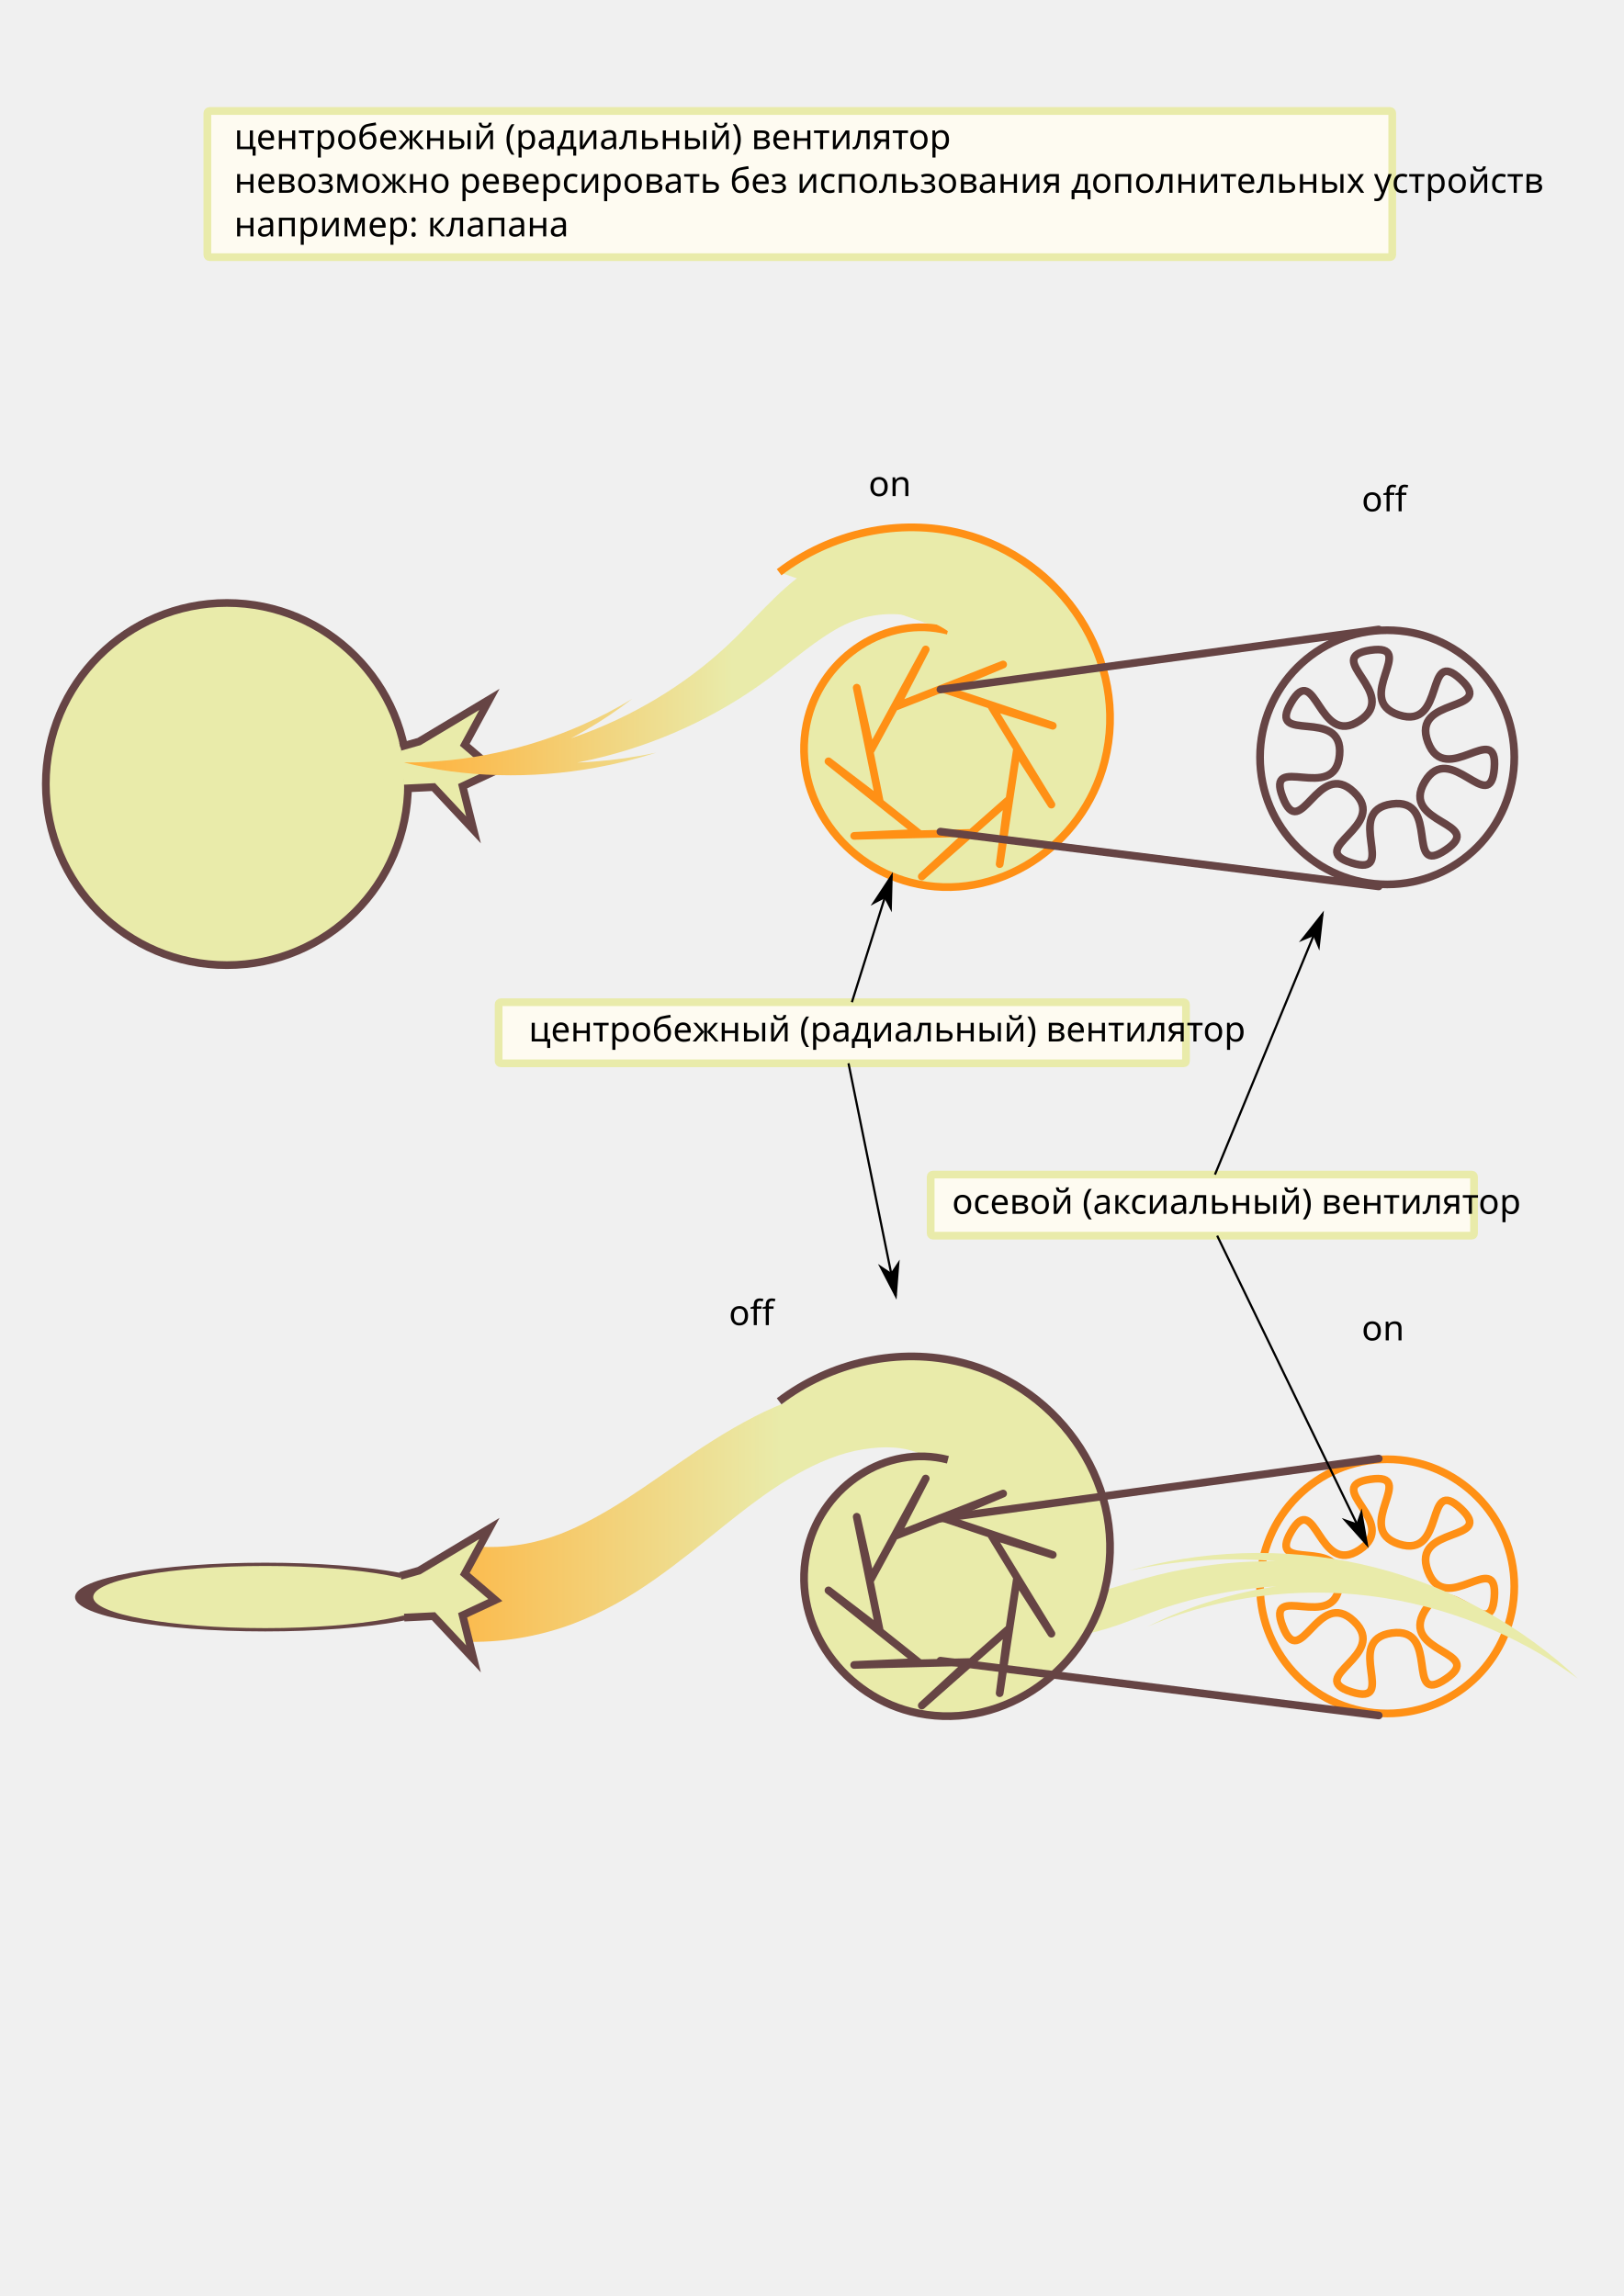
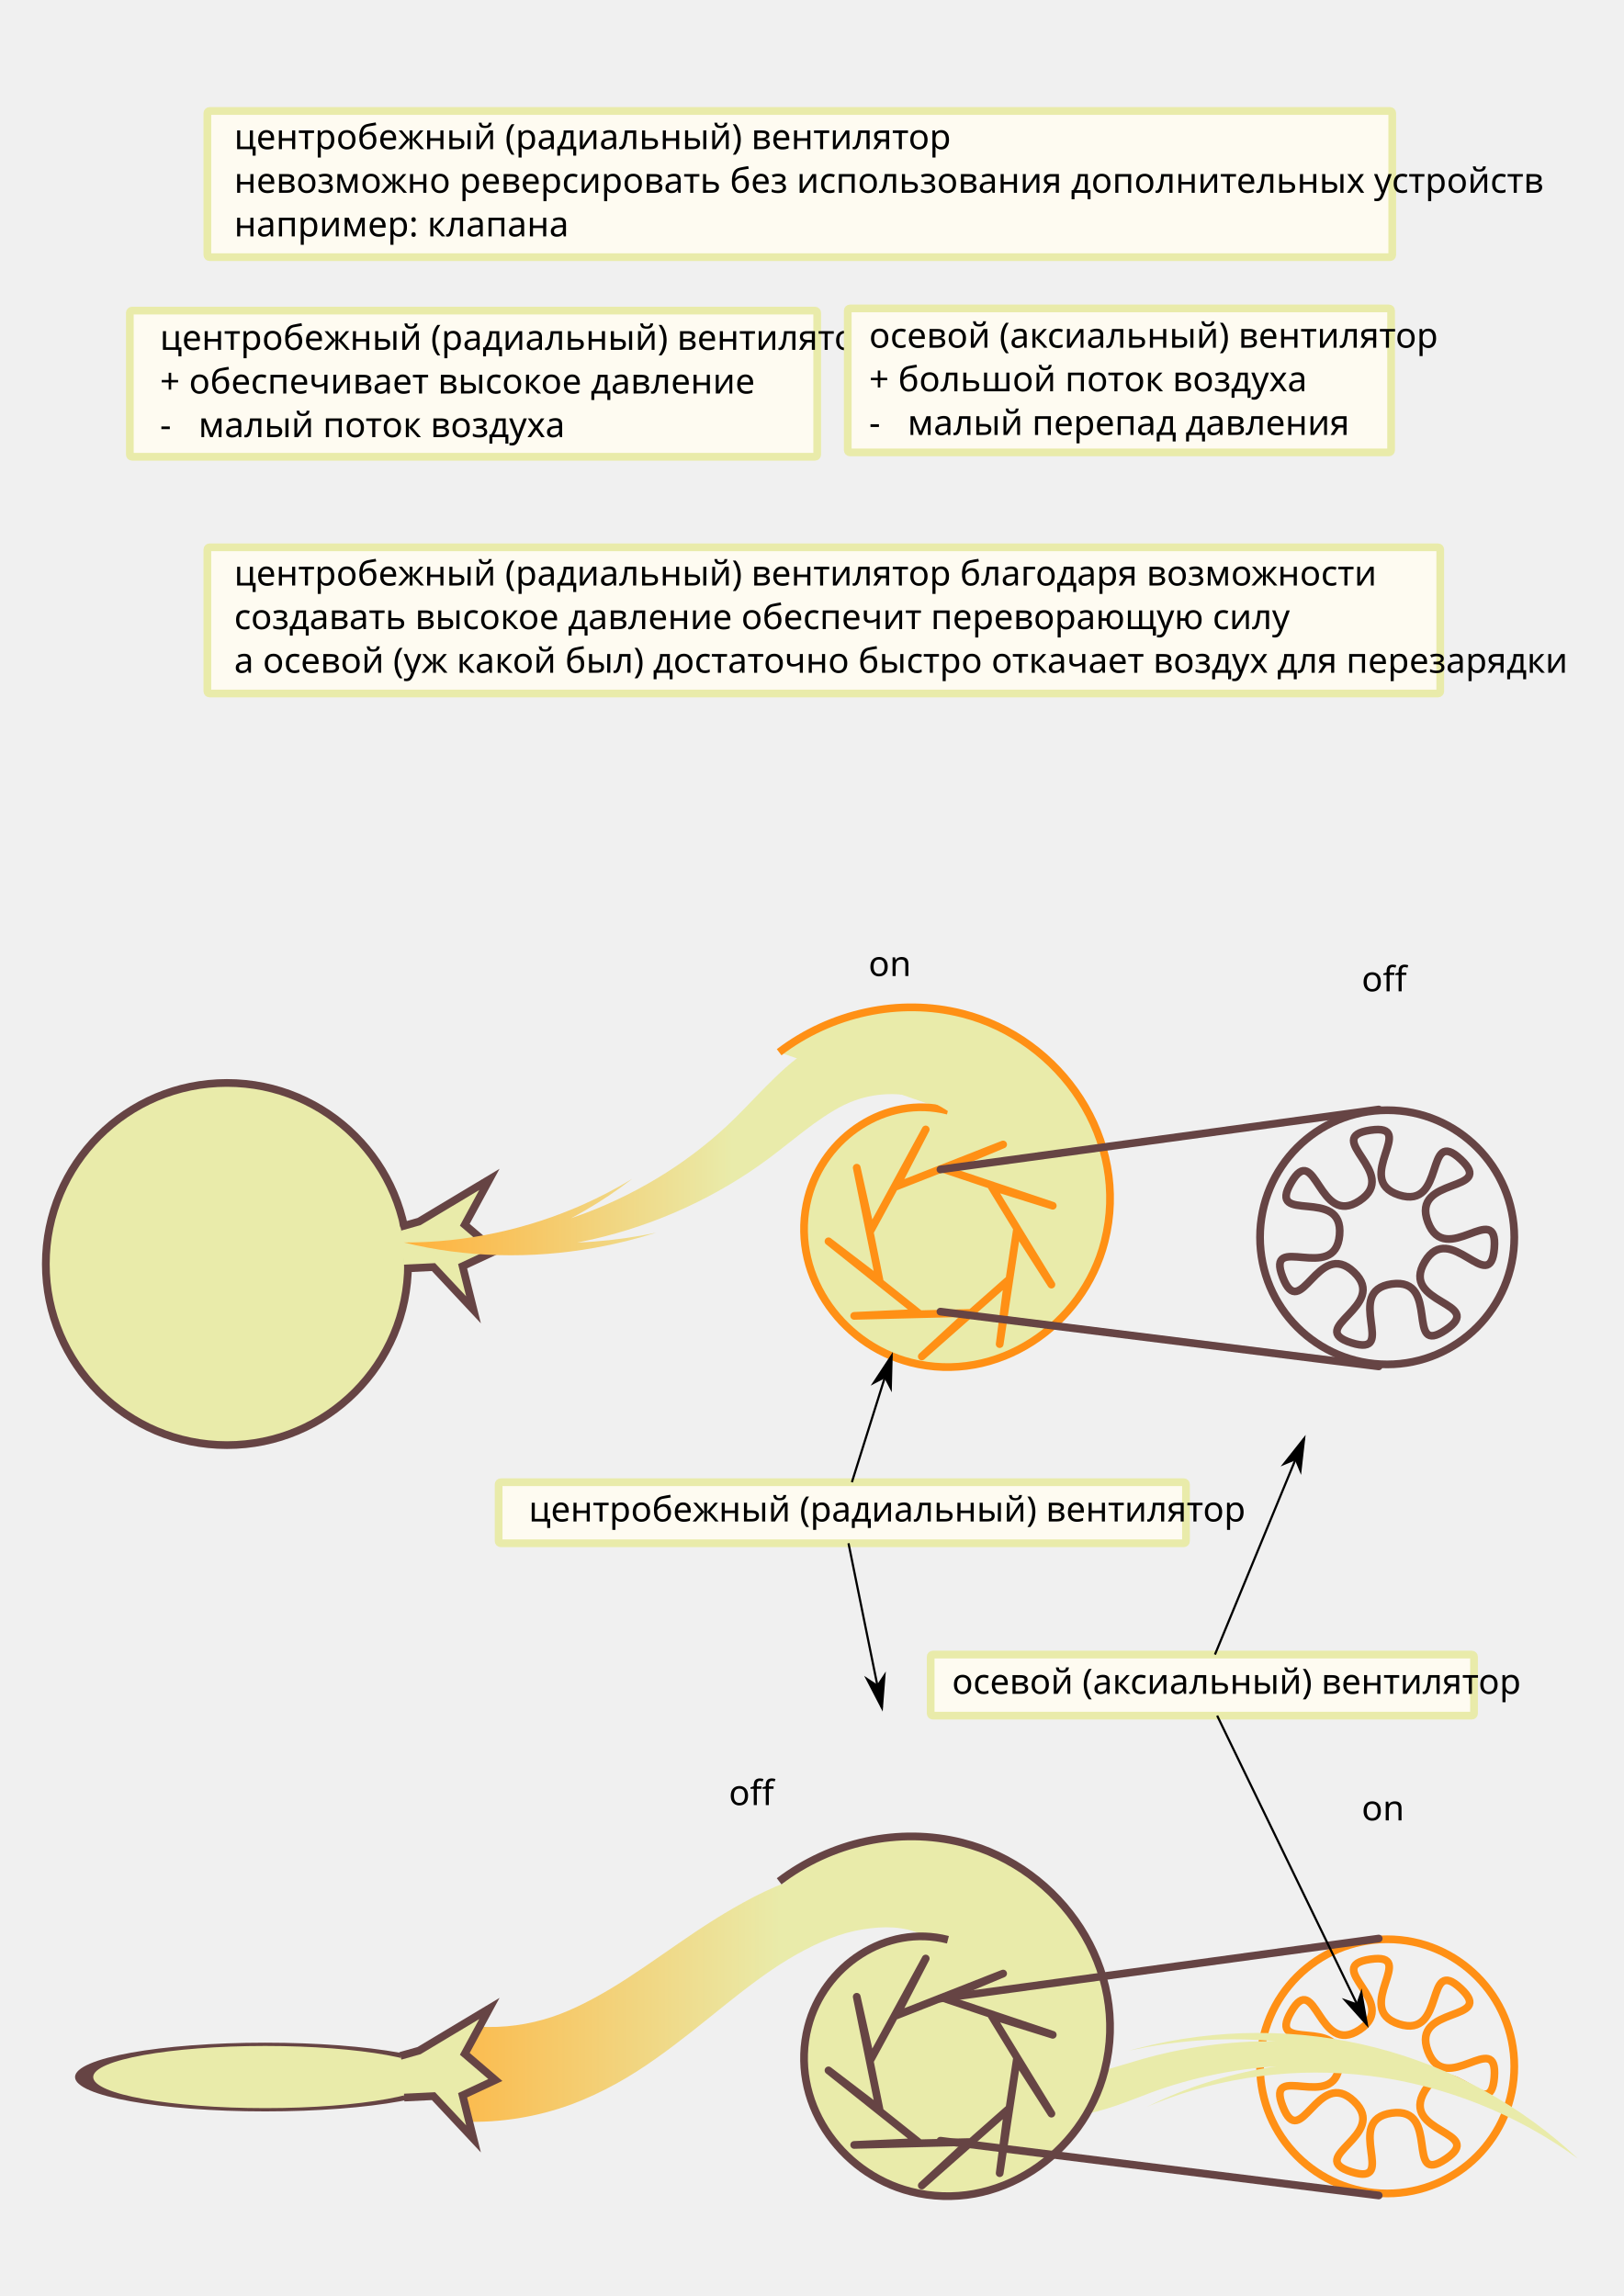
<svg xmlns="http://www.w3.org/2000/svg" xmlns:xlink="http://www.w3.org/1999/xlink" width="744.094" height="1052.362" id="svg3480" version="1.1">
  <defs id="defs3482">
    <marker orient="auto" refY="0.0" refX="0.0" id="Arrow1Lend" style="overflow:visible;">
      <path id="path4545" d="M 0.0,0.0 L 5.0,-5.0 L -12.5,0.0 L 5.0,5.0 L 0.0,0.0 z " style="fill-rule:evenodd;stroke:#000000;stroke-width:1.0pt;" transform="scale(0.8) rotate(180) translate(12.5,0)" />
    </marker>
    <linearGradient id="linearGradient4443">
      <stop style="stop-color:#ffb13b;stop-opacity:1;" offset="0" id="stop4445" />
      <stop id="stop4451" offset="0.5" style="stop-color:#e9ebaa;stop-opacity:1;" />
      <stop style="stop-color:#e9ebaa;stop-opacity:1;" offset="1" id="stop4447" />
    </linearGradient>
-     <linearGradient xlink:href="#linearGradient4443" id="linearGradient4459" x1="185.071" y1="120.926" x2="486.558" y2="120.926" gradientUnits="userSpaceOnUse" gradientTransform="translate(0,180)" />
-     <linearGradient xlink:href="#linearGradient4443" id="linearGradient4502" gradientUnits="userSpaceOnUse" x1="185.071" y1="120.926" x2="486.558" y2="120.926" gradientTransform="matrix(1.174774,0,0,1,-36.29504,560)" />
+     <linearGradient xlink:href="#linearGradient4443" id="linearGradient4459" x1="185.071" y1="120.926" x2="486.558" y2="120.926" gradientUnits="userSpaceOnUse" gradientTransform="translate(0,400)" />
+     <linearGradient xlink:href="#linearGradient4443" id="linearGradient4502" gradientUnits="userSpaceOnUse" x1="185.071" y1="120.926" x2="486.558" y2="120.926" gradientTransform="matrix(1.174774,0,0,1,-36.29504,780)" />
  </defs>
  <g id="layer1">
-     <g transform="matrix(0.8329794,0,0,0.8329794,105.9258,602.3494)" id="g4494">
+     <g transform="matrix(0.8329794,0,0,0.8329794,105.9258,822.3494)" id="g4494">
      <path style="fill:#ffffff;fill-opacity:0;fill-rule:nonzero;stroke:#ff9015;stroke-width:4.254;stroke-linecap:round;stroke-linejoin:round;stroke-miterlimit:4;stroke-opacity:1;stroke-dasharray:none;stroke-dashoffset:0" id="path4496" d="m 626.613,89.489 c 26.97,-3.959 -10.228,27.252 15.71,35.631 26.149,8.447 13.964,-38.33 34.036,-19.562 19.91,18.617 -27.684,8.995 -18.062,34.498 9.7,25.711 38.674,-12.981 36.515,14.414 -2.142,27.174 -24.293,-16.036 -38.234,7.388 -14.054,23.614 34.262,22.143 11.497,37.536 -22.581,15.268 -2.609,-28.991 -29.614,-25.286 -27.225,3.735 4.05,40.593 -22.178,32.392 -26.016,-8.135 21.04,-20.115 1.305,-38.919 -19.895,-18.956 -29.212,28.476 -39.153,2.857 -9.861,-25.412 28.845,3.908 31.242,-23.245 2.416,-27.373 -40.477,-5.085 -26.645,-28.83 13.72,-23.554 14.929,24.988 37.653,9.933 22.908,-15.178 -21.261,-34.816 5.927,-38.807 z" transform="translate(0.1184207,1.355787)" />
      <path style="fill:#ffffff;fill-opacity:0;fill-rule:nonzero;stroke:#ff9015;stroke-width:3.817;stroke-linecap:round;stroke-linejoin:round;stroke-miterlimit:4;stroke-opacity:1;stroke-dasharray:none;stroke-dashoffset:0" id="path4498" d="m 725.061,167.106 c 0,34.663 -28.1,62.763 -62.763,62.763 -34.663,0 -62.763,-28.1 -62.763,-62.763 0,-34.663 28.1,-62.763 62.763,-62.763 34.663,0 62.763,28.1 62.763,62.763 z" transform="matrix(1.114286,0,0,1.114286,-101.9919,-36.43235)" />
    </g>
-     <path style="fill:url(#linearGradient4502);fill-opacity:1;fill-rule:evenodd;stroke:none" d="m 212.318,752.469 2.804,-43.911 c 11.24,1.232 22.925,0.245 33.983,-2.935 10.027,-2.785 20.097,-7.833 30.256,-13.828 10.235,-6.097 20.458,-13.397 31.243,-20.824 10e-6,-10e-6 2e-5,-10e-6 2e-5,-2e-5 10.825,-7.508 22.305,-15.048 34.872,-21.522 12.457,-6.466 26.222,-11.541 40.94,-13.84 13.628,-2.226 28.392,-1.317 42.303,4.12 14.144,5.515 26.073,16.742 31.854,31.631 3.973,12.001 3.779,22.795 3.828,31.626 0.159,4.389 0.369,8.373 1.184,11.829 0.84,3.412 1.949,6.508 3.683,8.67 1.917,2.746 5.319,4.928 9.129,6.356 3.869,1.434 8.459,1.819 13.24,1.596 0,0 1e-5,0 2e-5,0 9.622,-0.388 19.968,-4.336 31.369,-7.532 20.119,-5.764 40.951,-8.518 61.649,-8.301 -20.74,-1.908 -42.098,-0.832 -63.215,3.476 -1.485,0.289 -2.947,0.588 -4.383,0.888 1.411,-0.377 2.847,-0.752 4.309,-1.118 0,0 10e-6,0 10e-6,0 36.136,-9.397 73.975,-9.324 109.049,-0.343 1e-5,1e-5 1e-5,1e-5 1e-5,1e-5 35.072,8.988 67.187,26.84 92.7,50.908 -28.332,-20.675 -61.518,-33.692 -95.197,-37.913 -1e-5,0 -1e-5,0 -2e-5,0 -33.678,-4.229 -67.929,0.315 -98.386,12.522 -1.23,0.508 -2.48,1.034 -3.755,1.571 1.249,-0.613 2.474,-1.216 3.681,-1.8 17.189,-8.118 35.956,-13.801 55.478,-16.693 -19.564,1.202 -38.857,5.206 -57.043,11.869 -10.294,3.842 -21.356,8.779 -34.428,10.67 -6.565,0.917 -13.59,0.735 -20.649,-1.09 -1e-5,0 -2e-5,0 -3e-5,0 -7.117,-1.831 -13.945,-5.703 -19.392,-11.663 -4.34,-5.018 -7.216,-10.699 -8.843,-16.364 -1.653,-5.62 -2.451,-11.045 -2.91,-16.041 -1.187,-9.94 -1.19,-18.491 -4.155,-23.975 -2.904,-6.998 -10.452,-12.442 -18.366,-15.167 -8.159,-2.808 -17.838,-2.325 -27.39,-0.336 -10.413,2.271 -20.588,7.077 -30.475,12.988 -10.023,6.04 -19.656,13.499 -29.557,21.398 -1e-5,0 -1e-5,0 -1e-5,0 -9.906,7.955 -20.143,16.394 -31.5,24.386 -11.271,7.988 -23.861,15.301 -38.091,20.661 -15.816,5.844 -32.77,8.604 -49.821,8.029 z" id="path4492" />
+     <path style="fill:url(#linearGradient4502);fill-opacity:1;fill-rule:evenodd;stroke:none" d="m 212.318,972.469 2.804,-43.911 c 11.24,1.232 22.925,0.245 33.983,-2.935 10.027,-2.785 20.097,-7.833 30.256,-13.828 10.235,-6.097 20.458,-13.397 31.243,-20.824 10.825,-7.508 22.305,-15.048 34.872,-21.522 12.457,-6.466 26.222,-11.541 40.94,-13.84 13.628,-2.226 28.392,-1.317 42.303,4.12 14.144,5.515 26.073,16.742 31.854,31.631 3.973,12.001 3.779,22.795 3.828,31.626 0.159,4.389 0.369,8.373 1.184,11.829 0.84,3.412 1.949,6.508 3.683,8.67 1.917,2.746 5.319,4.928 9.129,6.356 1e-5,0 1e-5,0 2e-5,0 3.869,1.434 8.459,1.819 13.24,1.596 0,0 0,0 10e-6,0 9.622,-0.388 19.968,-4.336 31.369,-7.532 20.119,-5.764 40.951,-8.518 61.649,-8.301 -20.74,-1.908 -42.098,-0.832 -63.215,3.476 -1.485,0.289 -2.947,0.588 -4.383,0.888 1.411,-0.377 2.847,-0.752 4.309,-1.118 36.136,-9.397 73.975,-9.324 109.049,-0.343 0,0 1e-5,1e-5 1e-5,1e-5 35.072,8.988 67.187,26.84 92.7,50.908 -28.332,-20.675 -61.518,-33.692 -95.197,-37.913 -1e-5,0 -1e-5,0 -2e-5,0 -33.678,-4.229 -67.929,0.315 -98.386,12.522 -10e-6,0 -10e-6,0 -10e-6,0 -1.23,0.508 -2.48,1.034 -3.755,1.571 1.249,-0.613 2.474,-1.216 3.681,-1.8 17.189,-8.118 35.956,-13.801 55.478,-16.693 -19.564,1.202 -38.857,5.206 -57.043,11.869 -10.294,3.842 -21.356,8.779 -34.428,10.67 -6.565,0.917 -13.59,0.735 -20.649,-1.09 -1e-5,0 -2e-5,0 -3e-5,0 -7.117,-1.831 -13.945,-5.703 -19.392,-11.663 -4.34,-5.018 -7.216,-10.699 -8.843,-16.364 -1.653,-5.62 -2.451,-11.045 -2.91,-16.041 0,0 0,-1e-5 0,-2e-5 -1.187,-9.94 -1.19,-18.491 -4.155,-23.975 -2.904,-6.998 -10.452,-12.442 -18.366,-15.167 -8.159,-2.808 -17.838,-2.325 -27.39,-0.336 -10.413,2.271 -20.588,7.077 -30.475,12.988 -10.023,6.04 -19.656,13.499 -29.557,21.398 -1e-5,0 -1e-5,0 -1e-5,0 -9.906,7.955 -20.143,16.394 -31.5,24.386 -11.271,7.988 -23.861,15.301 -38.091,20.661 -15.816,5.844 -32.77,8.604 -49.821,8.029 z" id="path4492" />
    <rect style="fill:#ff9015;fill-opacity:1;fill-rule:nonzero;stroke:none" id="rect3387" width="32" height="32" x="254.603" y="-117.656" />
    <rect y="-117.656" x="286.622" height="32" width="32" id="rect3389" style="fill:#ffb13b;fill-opacity:1;fill-rule:nonzero;stroke:none" />
    <rect style="fill:#fefbf1;fill-opacity:1;fill-rule:nonzero;stroke:none" id="rect3391" width="32" height="32" x="318.441" y="-117.857" />
    <rect y="-117.656" x="350.661" height="32" width="32" id="rect3393" style="fill:#e9ebaa;fill-opacity:1;fill-rule:nonzero;stroke:none" />
    <rect style="fill:#664444;fill-opacity:1;fill-rule:nonzero;stroke:none" id="rect3395" width="32" height="32" x="382.68" y="-117.656" />
    <rect style="fill:#c2e15e;fill-opacity:1;fill-rule:nonzero;stroke:none" id="rect3387-1" width="32" height="32" x="427.683" y="-55.84" />
    <rect style="fill:#fefb53;fill-opacity:1;fill-rule:nonzero;stroke:none" id="rect3387-2" width="32" height="32" x="383.842" y="-55.133" />
-     <g id="g4321" transform="translate(-132,206)">
+     <g id="g4321" transform="translate(-132,426)">
      <path transform="translate(92,-20)" d="m 227,173.362 c 0,45.84 -37.16,83 -83,83 -45.84,0 -83,-37.16 -83,-83 0,-45.84 37.16,-83 83,-83 45.84,0 83,37.16 83,83 z" id="path3549" style="fill:#e9ebaa;fill-opacity:1;fill-rule:nonzero;stroke:#664444;stroke-width:3.543;stroke-linecap:round;stroke-linejoin:round;stroke-miterlimit:4;stroke-opacity:1;stroke-dasharray:none;stroke-dashoffset:0" />
      <path id="path3551" d="m 315.467,136.312 8.568,-2.418 32.249,-19.333 L 345,135.362 l 14,12 -15,7 5,20 -18.35,-19.599 -13.417,0.649" style="fill:#e9ebaa;fill-opacity:1;stroke:#664444;stroke-width:3.543;stroke-linecap:butt;stroke-linejoin:miter;stroke-miterlimit:4;stroke-opacity:1;stroke-dasharray:none" />
    </g>
-     <g id="g4367" transform="translate(0,180)">
+     <g id="g4367" transform="translate(0,400)">
      <path transform="matrix(-1,0,0,1,826.2576,79)" d="m 391.849,30.077 c 28.479,-7.341 56.977,12.064 64.114,39.849 8.624,33.575 -14.26,67.158 -47.025,75.544 -39.529,10.117 -79.052,-16.833 -88.892,-55.416 -11.854,-46.477 19.843,-92.928 65.216,-104.461 28.981,-7.366 60.24,-0.34 83.94,17.693" id="path4325" style="fill:#e9ebaa;fill-opacity:1;stroke:#ff9015;stroke-width:3.543;stroke-linecap:butt;stroke-linejoin:miter;stroke-miterlimit:4;stroke-opacity:1;stroke-dasharray:none" />
      <path transform="matrix(0.8051152,0,0,0.8051152,73.4186,44.77772)" d="m 435.718,90.552 -16.806,32.46 60.871,-23.906 -33.739,14.063 61.996,20.814 -34.885,-10.914 34.113,55.795 -19.708,-30.784 -9.732,64.669 4.691,-36.25 -49.023,43.283 26.894,-24.754 -65.376,1.645 36.514,-1.675 -51.139,-40.763 29.048,22.187 -12.973,-64.097 7.991,35.668 z" id="path4327" style="fill:#e9ebaa;fill-opacity:1;fill-rule:nonzero;stroke:#ff9015;stroke-width:4.401;stroke-linecap:round;stroke-linejoin:round;stroke-miterlimit:4;stroke-opacity:1;stroke-dasharray:none;stroke-dashoffset:0" />
    </g>
-     <text xml:space="preserve" style="font-size:16px;font-style:normal;font-variant:normal;font-weight:normal;font-stretch:normal;line-height:125%;letter-spacing:0px;word-spacing:0px;fill:#000000;fill-opacity:1;stroke:none;font-family:Old Standard;-inkscape-font-specification:Old Standard" x="398" y="227.362" id="text4337">
-       <tspan id="tspan4339" x="398" y="227.362">on</tspan>
+     <text xml:space="preserve" style="font-size:16px;font-style:normal;font-variant:normal;font-weight:normal;font-stretch:normal;line-height:125%;letter-spacing:0px;word-spacing:0px;fill:#000000;fill-opacity:1;stroke:none;font-family:Old Standard;-inkscape-font-specification:Old Standard" x="398" y="447.362" id="text4337">
+       <tspan id="tspan4339" x="398" y="447.362">on</tspan>
    </text>
-     <text xml:space="preserve" style="font-size:16px;font-style:normal;font-variant:normal;font-weight:normal;font-stretch:normal;line-height:125%;letter-spacing:0px;word-spacing:0px;fill:#000000;fill-opacity:1;stroke:none;font-family:Old Standard;-inkscape-font-specification:Old Standard" x="624" y="234.362" id="text4341">
-       <tspan id="tspan4343" x="624" y="234.362">off</tspan>
+     <text xml:space="preserve" style="font-size:16px;font-style:normal;font-variant:normal;font-weight:normal;font-stretch:normal;line-height:125%;letter-spacing:0px;word-spacing:0px;fill:#000000;fill-opacity:1;stroke:none;font-family:Old Standard;-inkscape-font-specification:Old Standard" x="624" y="454.362" id="text4341">
+       <tspan id="tspan4343" x="624" y="454.362">off</tspan>
    </text>
-     <g id="g4357" transform="translate(0,180)">
+     <g id="g4357" transform="translate(0,400)">
      <rect ry="1" rx="1" y="279.362" x="228.5" height="28" width="315" id="rect4353" style="fill:#fefbf1;fill-opacity:1;stroke:#e9ebaa;stroke-width:3.543;stroke-linecap:round;stroke-linejoin:round;stroke-miterlimit:4;stroke-opacity:1;stroke-dasharray:none;stroke-dashoffset:0" />
      <text id="text4349" y="297.362" x="242.311" style="font-size:16px;font-style:normal;font-variant:normal;font-weight:normal;font-stretch:normal;line-height:125%;letter-spacing:0px;word-spacing:0px;fill:#000000;fill-opacity:1;stroke:none;font-family:Old Standard;-inkscape-font-specification:Old Standard" xml:space="preserve">
        <tspan y="297.362" x="242.311" id="tspan4351">центробежный (радиальный) вентилятор</tspan>
      </text>
    </g>
-     <g id="g4362" transform="translate(0,180)">
+     <g id="g4362" transform="translate(0,400)">
      <rect style="fill:#fefbf1;fill-opacity:1;stroke:#e9ebaa;stroke-width:3.543;stroke-linecap:round;stroke-linejoin:round;stroke-miterlimit:4;stroke-opacity:1;stroke-dasharray:none;stroke-dashoffset:0" id="rect4355" width="249" height="28" x="426.5" y="358.362" rx="1" ry="1" />
      <text id="text4345" y="376.362" x="436.278" style="font-size:16px;font-style:normal;font-variant:normal;font-weight:normal;font-stretch:normal;line-height:125%;letter-spacing:0px;word-spacing:0px;fill:#000000;fill-opacity:1;stroke:none;font-family:Old Standard;-inkscape-font-specification:Old Standard" xml:space="preserve">
        <tspan y="376.362" x="436.278" id="tspan4347">осевой (аксиальный) вентилятор</tspan>
      </text>
    </g>
    <rect style="fill:none;fill-opacity:1;fill-rule:nonzero;stroke:#ffb13b;stroke-width:3.543;stroke-linecap:round;stroke-linejoin:round;stroke-miterlimit:4;stroke-opacity:1;stroke-dasharray:none;stroke-dashoffset:0" id="rect4375" width="133" height="27" x="108" y="-49.638" />
-     <path id="path4435" d="m 486.558,282.547 -37.117,23.629 c -4.533,-9.212 -13.331,-17.401 -23.625,-21.45 -10.27,-4.131 -23.041,-4.397 -34.175,-0.29 -6.084,2.129 -12.246,6.033 -18.627,10.581 -6.412,4.646 -12.952,10.143 -20.157,15.542 -24.389,18.247 -52.25,30.806 -81.035,37.422 -2.394,0.551 -4.795,1.062 -7.201,1.531 2.504,-0.102 5.014,-0.248 7.53,-0.439 9.467,-0.715 19.016,-2.067 28.558,-4.082 -9.148,2.9 -18.415,5.186 -27.721,6.863 -29.727,5.377 -59.919,4.534 -87.918,-2.365 28.836,0.095 56.885,-6.202 81.992,-17.327 7.856,-3.488 15.432,-7.452 22.661,-11.844 -6.836,5.277 -14.13,10.177 -21.824,14.626 -2.045,1.181 -4.119,2.331 -6.221,3.448 2.199,-0.75 4.383,-1.536 6.549,-2.357 26.049,-9.885 49.767,-24.92 68.913,-43.871 0,0 0,0 10e-6,0 5.722,-5.646 11.438,-11.962 18.014,-18.288 6.497,-6.331 14.04,-12.523 23.203,-17.589 17.313,-9.317 37.945,-12.252 57.892,-7.646 19.923,4.688 37.949,16.583 50.308,33.905 z" style="fill:url(#linearGradient4459);fill-opacity:1;fill-rule:evenodd;stroke:none" />
-     <g id="g4468" transform="matrix(0.8329794,0,0,0.8329794,105.9258,222.3494)">
+     <path id="path4435" d="m 486.558,502.547 -37.117,23.629 c -4.533,-9.212 -13.331,-17.401 -23.625,-21.45 -10.27,-4.131 -23.041,-4.397 -34.175,-0.29 -10e-6,0 -10e-6,0 -10e-6,0 -6.084,2.129 -12.246,6.033 -18.627,10.581 -6.412,4.646 -12.952,10.143 -20.157,15.542 -24.389,18.247 -52.25,30.806 -81.035,37.422 -2.394,0.551 -4.795,1.062 -7.201,1.531 2.504,-0.102 5.014,-0.248 7.53,-0.439 9.467,-0.715 19.016,-2.067 28.558,-4.082 -9.148,2.9 -18.415,5.186 -27.721,6.863 -29.727,5.377 -59.919,4.534 -87.918,-2.365 28.836,0.095 56.885,-6.202 81.992,-17.327 7.856,-3.488 15.432,-7.452 22.661,-11.844 -6.836,5.277 -14.13,10.177 -21.824,14.626 -2.045,1.181 -4.119,2.331 -6.221,3.448 2.199,-0.75 4.383,-1.536 6.549,-2.357 26.049,-9.885 49.767,-24.92 68.913,-43.871 0,0 0,0 10e-6,0 5.722,-5.646 11.438,-11.962 18.014,-18.288 6.497,-6.331 14.04,-12.523 23.203,-17.589 1e-5,0 1e-5,0 1e-5,-1e-5 17.313,-9.317 37.945,-12.252 57.892,-7.646 19.923,4.688 37.949,16.583 50.308,33.905 z" style="fill:url(#linearGradient4459);fill-opacity:1;fill-rule:evenodd;stroke:none" />
+     <g id="g4468" transform="matrix(0.8329794,0,0,0.8329794,105.9258,442.3494)">
      <path transform="translate(0.1184207,1.355787)" d="m 626.613,89.489 c 26.97,-3.959 -10.228,27.252 15.71,35.631 26.149,8.447 13.964,-38.33 34.036,-19.562 19.91,18.617 -27.684,8.995 -18.062,34.498 9.7,25.711 38.674,-12.981 36.515,14.414 -2.142,27.174 -24.293,-16.036 -38.234,7.388 -14.054,23.614 34.262,22.143 11.497,37.536 -22.581,15.268 -2.609,-28.991 -29.614,-25.286 -27.225,3.735 4.05,40.593 -22.178,32.392 -26.016,-8.135 21.04,-20.115 1.305,-38.919 -19.895,-18.956 -29.212,28.476 -39.153,2.857 -9.861,-25.412 28.845,3.908 31.242,-23.245 2.416,-27.373 -40.477,-5.085 -26.645,-28.83 13.72,-23.554 14.929,24.988 37.653,9.933 22.908,-15.178 -21.261,-34.816 5.927,-38.807 z" id="path4461" style="fill:#ffffff;fill-opacity:0;fill-rule:nonzero;stroke:#664444;stroke-width:4.254;stroke-linecap:round;stroke-linejoin:round;stroke-miterlimit:4;stroke-opacity:1;stroke-dasharray:none;stroke-dashoffset:0" />
      <path transform="matrix(1.114286,0,0,1.114286,-101.9919,-36.43235)" d="m 725.061,167.106 c 0,34.663 -28.1,62.763 -62.763,62.763 -34.663,0 -62.763,-28.1 -62.763,-62.763 0,-34.663 28.1,-62.763 62.763,-62.763 34.663,0 62.763,28.1 62.763,62.763 z" id="path4463" style="fill:#ffffff;fill-opacity:0;fill-rule:nonzero;stroke:#664444;stroke-width:3.817;stroke-linecap:round;stroke-linejoin:round;stroke-miterlimit:4;stroke-opacity:1;stroke-dasharray:none;stroke-dashoffset:0" />
    </g>
-     <path style="fill:none;stroke:#664444;stroke-width:3.543;stroke-linecap:round;stroke-linejoin:round;stroke-miterlimit:4;stroke-opacity:1;stroke-dashoffset:0" d="m 430.972,316.023 200.841,-27.496 m 0,117.755 -200.841,-25.105" id="rect4465" />
-     <g transform="translate(-132,586)" id="g4472">
-       <path style="fill:#e9ebaa;fill-opacity:1;fill-rule:nonzero;stroke:#664444;stroke-width:8.335;stroke-linecap:round;stroke-linejoin:round;stroke-miterlimit:4;stroke-opacity:1;stroke-dasharray:none;stroke-dashoffset:0" id="path4474" d="m 227,173.362 a 83,83 0 1 1 -166,0 83,83 0 1 1 166,0 z" transform="matrix(1,0,0,0.1807229,109.5518,114.6723)" />
+     <path style="fill:none;stroke:#664444;stroke-width:3.543;stroke-linecap:round;stroke-linejoin:round;stroke-miterlimit:4;stroke-opacity:1;stroke-dashoffset:0" d="m 430.972,536.023 200.841,-27.496 m 0,117.755 -200.841,-25.105" id="rect4465" />
+     <g transform="translate(-132,806)" id="g4472">
+       <path style="fill:#e9ebaa;fill-opacity:1;fill-rule:nonzero;stroke:#664444;stroke-width:8.335;stroke-linecap:round;stroke-linejoin:round;stroke-miterlimit:4;stroke-opacity:1;stroke-dasharray:none;stroke-dashoffset:0" id="path4474" d="m 227,173.362 c 0,45.84 -37.16,83 -83,83 -45.84,0 -83,-37.16 -83,-83 0,-45.84 37.16,-83 83,-83 45.84,0 83,37.16 83,83 z" transform="matrix(1,0,0,0.1807229,109.5518,114.6723)" />
      <path style="fill:#e9ebaa;fill-opacity:1;stroke:#664444;stroke-width:3.543;stroke-linecap:butt;stroke-linejoin:miter;stroke-miterlimit:4;stroke-opacity:1;stroke-dasharray:none" d="m 315.467,136.312 8.568,-2.418 32.249,-19.333 L 345,135.362 l 14,12 -15,7 5,20 -18.35,-19.599 -13.417,0.649" id="path4476" />
    </g>
-     <g id="g4478" transform="translate(0,560)">
+     <g id="g4478" transform="translate(0,780)">
      <path style="fill:#e9ebaa;fill-opacity:1;stroke:#664444;stroke-width:3.543;stroke-linecap:butt;stroke-linejoin:miter;stroke-miterlimit:4;stroke-opacity:1;stroke-dasharray:none" id="path4480" d="m 391.849,30.077 c 28.479,-7.341 56.977,12.064 64.114,39.849 8.624,33.575 -14.26,67.158 -47.025,75.544 -39.529,10.117 -79.052,-16.833 -88.892,-55.416 -11.854,-46.477 19.843,-92.928 65.216,-104.461 28.981,-7.366 60.24,-0.34 83.94,17.693" transform="matrix(-1,0,0,1,826.2576,79)" />
      <path style="fill:#e9ebaa;fill-opacity:1;fill-rule:nonzero;stroke:#664444;stroke-width:4.401;stroke-linecap:round;stroke-linejoin:round;stroke-miterlimit:4;stroke-opacity:1;stroke-dasharray:none;stroke-dashoffset:0" id="path4482" d="m 435.718,90.552 -16.806,32.46 60.871,-23.906 -33.739,14.063 61.996,20.814 -34.885,-10.914 34.113,55.795 -19.708,-30.784 -9.732,64.669 4.691,-36.25 -49.023,43.283 26.894,-24.754 -65.376,1.645 36.514,-1.675 -51.139,-40.763 29.048,22.187 -12.973,-64.097 7.991,35.668 z" transform="matrix(0.8051152,0,0,0.8051152,73.4186,44.77772)" />
    </g>
-     <text id="text4484" y="607.362" x="334" style="font-size:16px;font-style:normal;font-variant:normal;font-weight:normal;font-stretch:normal;line-height:125%;letter-spacing:0px;word-spacing:0px;fill:#000000;fill-opacity:1;stroke:none;font-family:Old Standard;-inkscape-font-specification:Old Standard" xml:space="preserve">
-       <tspan y="607.362" x="334" id="tspan4486">off</tspan>
+     <text id="text4484" y="827.362" x="334" style="font-size:16px;font-style:normal;font-variant:normal;font-weight:normal;font-stretch:normal;line-height:125%;letter-spacing:0px;word-spacing:0px;fill:#000000;fill-opacity:1;stroke:none;font-family:Old Standard;-inkscape-font-specification:Old Standard" xml:space="preserve">
+       <tspan y="827.362" x="334" id="tspan4486">off</tspan>
    </text>
-     <text id="text4488" y="614.362" x="624" style="font-size:16px;font-style:normal;font-variant:normal;font-weight:normal;font-stretch:normal;line-height:125%;letter-spacing:0px;word-spacing:0px;fill:#000000;fill-opacity:1;stroke:none;font-family:Old Standard;-inkscape-font-specification:Old Standard" xml:space="preserve">
-       <tspan y="614.362" x="624" id="tspan4490">on</tspan>
+     <text id="text4488" y="834.362" x="624" style="font-size:16px;font-style:normal;font-variant:normal;font-weight:normal;font-stretch:normal;line-height:125%;letter-spacing:0px;word-spacing:0px;fill:#000000;fill-opacity:1;stroke:none;font-family:Old Standard;-inkscape-font-specification:Old Standard" xml:space="preserve">
+       <tspan y="834.362" x="624" id="tspan4490">on</tspan>
    </text>
-     <path id="path4500" d="m 430.972,696.023 200.841,-27.496 m 0,117.755 -200.841,-25.105" style="fill:none;stroke:#664444;stroke-width:3.543;stroke-linecap:round;stroke-linejoin:round;stroke-miterlimit:4;stroke-opacity:1;stroke-dashoffset:0" />
+     <path id="path4500" d="m 430.972,916.023 200.841,-27.496 m 0,117.755 -200.841,-25.105" style="fill:none;stroke:#664444;stroke-width:3.543;stroke-linecap:round;stroke-linejoin:round;stroke-miterlimit:4;stroke-opacity:1;stroke-dashoffset:0" />
    <g id="g4508" transform="translate(-135,-229)">
      <rect style="fill:#fefbf1;fill-opacity:1;stroke:#e9ebaa;stroke-width:3.543;stroke-linecap:round;stroke-linejoin:round;stroke-miterlimit:4;stroke-opacity:1;stroke-dasharray:none;stroke-dashoffset:0" id="rect4510" width="543" height="67" x="230.025" y="279.862" rx="1" ry="1" />
      <text xml:space="preserve" style="font-size:16px;font-style:normal;font-variant:normal;font-weight:normal;font-stretch:normal;line-height:125%;letter-spacing:0px;word-spacing:0px;fill:#000000;fill-opacity:1;stroke:none;font-family:Old Standard;-inkscape-font-specification:Old Standard" x="242.311" y="297.362" id="text4512">
        <tspan id="tspan4514" x="242.311" y="297.362">центробежный (радиальный) вентилятор</tspan>
        <tspan x="242.311" y="317.362" id="tspan4516">невозможно реверсировать без использования дополнительных устройств</tspan>
        <tspan x="242.311" y="337.362" id="tspan4518">например: клапана</tspan>
      </text>
    </g>
-     <path style="fill:none;stroke:#000000;stroke-width:0.999;stroke-linecap:butt;stroke-linejoin:miter;stroke-opacity:1;stroke-miterlimit:4;stroke-dasharray:none;marker-end:url(#Arrow1Lend)" d="m 390.399,459.362 18.168,-57.817" id="path4520" />
-     <path style="fill:none;stroke:#000000;stroke-width:0.999;stroke-linecap:butt;stroke-linejoin:miter;stroke-opacity:1;stroke-miterlimit:4;stroke-dasharray:none;marker-end:url(#Arrow1Lend)" d="M 388.844,487.362 410.469,593.815" id="path4532" />
-     <path style="fill:none;stroke:#000000;stroke-width:0.999;stroke-linecap:butt;stroke-linejoin:miter;stroke-opacity:1;stroke-miterlimit:4;stroke-dasharray:none;marker-end:url(#Arrow1Lend)" d="m 556.777,538.362 49.189,-119.204" id="path4534" />
-     <path style="fill:none;stroke:#000000;stroke-width:0.999;stroke-linecap:butt;stroke-linejoin:miter;stroke-opacity:1;stroke-miterlimit:4;stroke-dasharray:none;marker-end:url(#Arrow1Lend)" d="m 557.786,566.362 68.559,141.445" id="path4536" />
+     <path style="fill:none;stroke:#000000;stroke-width:0.999;stroke-linecap:butt;stroke-linejoin:miter;stroke-miterlimit:4;stroke-opacity:1;stroke-dasharray:none;marker-end:url(#Arrow1Lend)" d="m 390.399,679.362 18.168,-57.817" id="path4520" />
+     <path style="fill:none;stroke:#000000;stroke-width:0.999;stroke-linecap:butt;stroke-linejoin:miter;stroke-miterlimit:4;stroke-opacity:1;stroke-dasharray:none;marker-end:url(#Arrow1Lend)" d="m 388.844,707.362 15.283,75.231" id="path4532" />
+     <path style="fill:none;stroke:#000000;stroke-width:0.999;stroke-linecap:butt;stroke-linejoin:miter;stroke-miterlimit:4;stroke-opacity:1;stroke-dasharray:none;marker-end:url(#Arrow1Lend)" d="m 556.777,758.362 40.811,-98.899" id="path4534" />
+     <path style="fill:none;stroke:#000000;stroke-width:0.999;stroke-linecap:butt;stroke-linejoin:miter;stroke-miterlimit:4;stroke-opacity:1;stroke-dasharray:none;marker-end:url(#Arrow1Lend)" d="m 557.786,786.362 68.559,141.445" id="path4536" />
+     <g transform="translate(-169,-137)" id="g3063">
+       <rect style="fill:#fefbf1;fill-opacity:1;stroke:#e9ebaa;stroke-width:3.543;stroke-linecap:round;stroke-linejoin:round;stroke-miterlimit:4;stroke-opacity:1;stroke-dasharray:none;stroke-dashoffset:0" id="rect3065" width="315" height="67" x="228.5" y="279.362" rx="1" ry="1" />
+       <text xml:space="preserve" style="font-size:16px;font-style:normal;font-variant:normal;font-weight:normal;font-stretch:normal;line-height:125%;letter-spacing:0px;word-spacing:0px;fill:#000000;fill-opacity:1;stroke:none;font-family:Old Standard;-inkscape-font-specification:Old Standard" x="242.311" y="297.362" id="text3067">
+         <tspan id="tspan3069" x="242.311" y="297.362">центробежный (радиальный) вентилятор</tspan>
+         <tspan x="242.311" y="317.362" id="tspan3071">+ обеспечивает высокое давление</tspan>
+         <tspan x="242.311" y="337.362" id="tspan3073">-   малый поток воздуха</tspan>
+       </text>
+     </g>
+     <g transform="translate(-38,-217)" id="g3075">
+       <rect ry="1" rx="1" y="358.362" x="426.5" height="66" width="249" id="rect3077" style="fill:#fefbf1;fill-opacity:1;stroke:#e9ebaa;stroke-width:3.543;stroke-linecap:round;stroke-linejoin:round;stroke-miterlimit:4;stroke-opacity:1;stroke-dasharray:none;stroke-dashoffset:0" />
+       <text xml:space="preserve" style="font-size:16px;font-style:normal;font-variant:normal;font-weight:normal;font-stretch:normal;line-height:125%;letter-spacing:0px;word-spacing:0px;fill:#000000;fill-opacity:1;stroke:none;font-family:Old Standard;-inkscape-font-specification:Old Standard" x="436.278" y="376.362" id="text3079">
+         <tspan id="tspan3081" x="436.278" y="376.362">осевой (аксиальный) вентилятор</tspan>
+         <tspan x="436.278" y="396.362" id="tspan3083">+ большой поток воздуха</tspan>
+         <tspan x="436.278" y="416.362" id="tspan3085">-   малый перепад давления</tspan>
+       </text>
+     </g>
+     <g transform="translate(-135,-29)" id="g3087">
+       <rect ry="1" rx="1" y="279.862" x="230.025" height="67" width="565" id="rect3089" style="fill:#fefbf1;fill-opacity:1;stroke:#e9ebaa;stroke-width:3.543;stroke-linecap:round;stroke-linejoin:round;stroke-miterlimit:4;stroke-opacity:1;stroke-dasharray:none;stroke-dashoffset:0" />
+       <text id="text3091" y="297.362" x="242.311" style="font-size:16px;font-style:normal;font-variant:normal;font-weight:normal;font-stretch:normal;line-height:125%;letter-spacing:0px;word-spacing:0px;fill:#000000;fill-opacity:1;stroke:none;font-family:Old Standard;-inkscape-font-specification:Old Standard" xml:space="preserve">
+         <tspan id="tspan3097" y="297.362" x="242.311">центробежный (радиальный) вентилятор благодаря возможности</tspan>
+         <tspan y="317.362" x="242.311" id="tspan3104">создавать высокое давление обеспечит переворающую силу</tspan>
+         <tspan y="337.362" x="242.311" id="tspan3106">а осевой (уж какой был) достаточно быстро откачает воздух для перезарядки</tspan>
+       </text>
+     </g>
  </g>
</svg>
